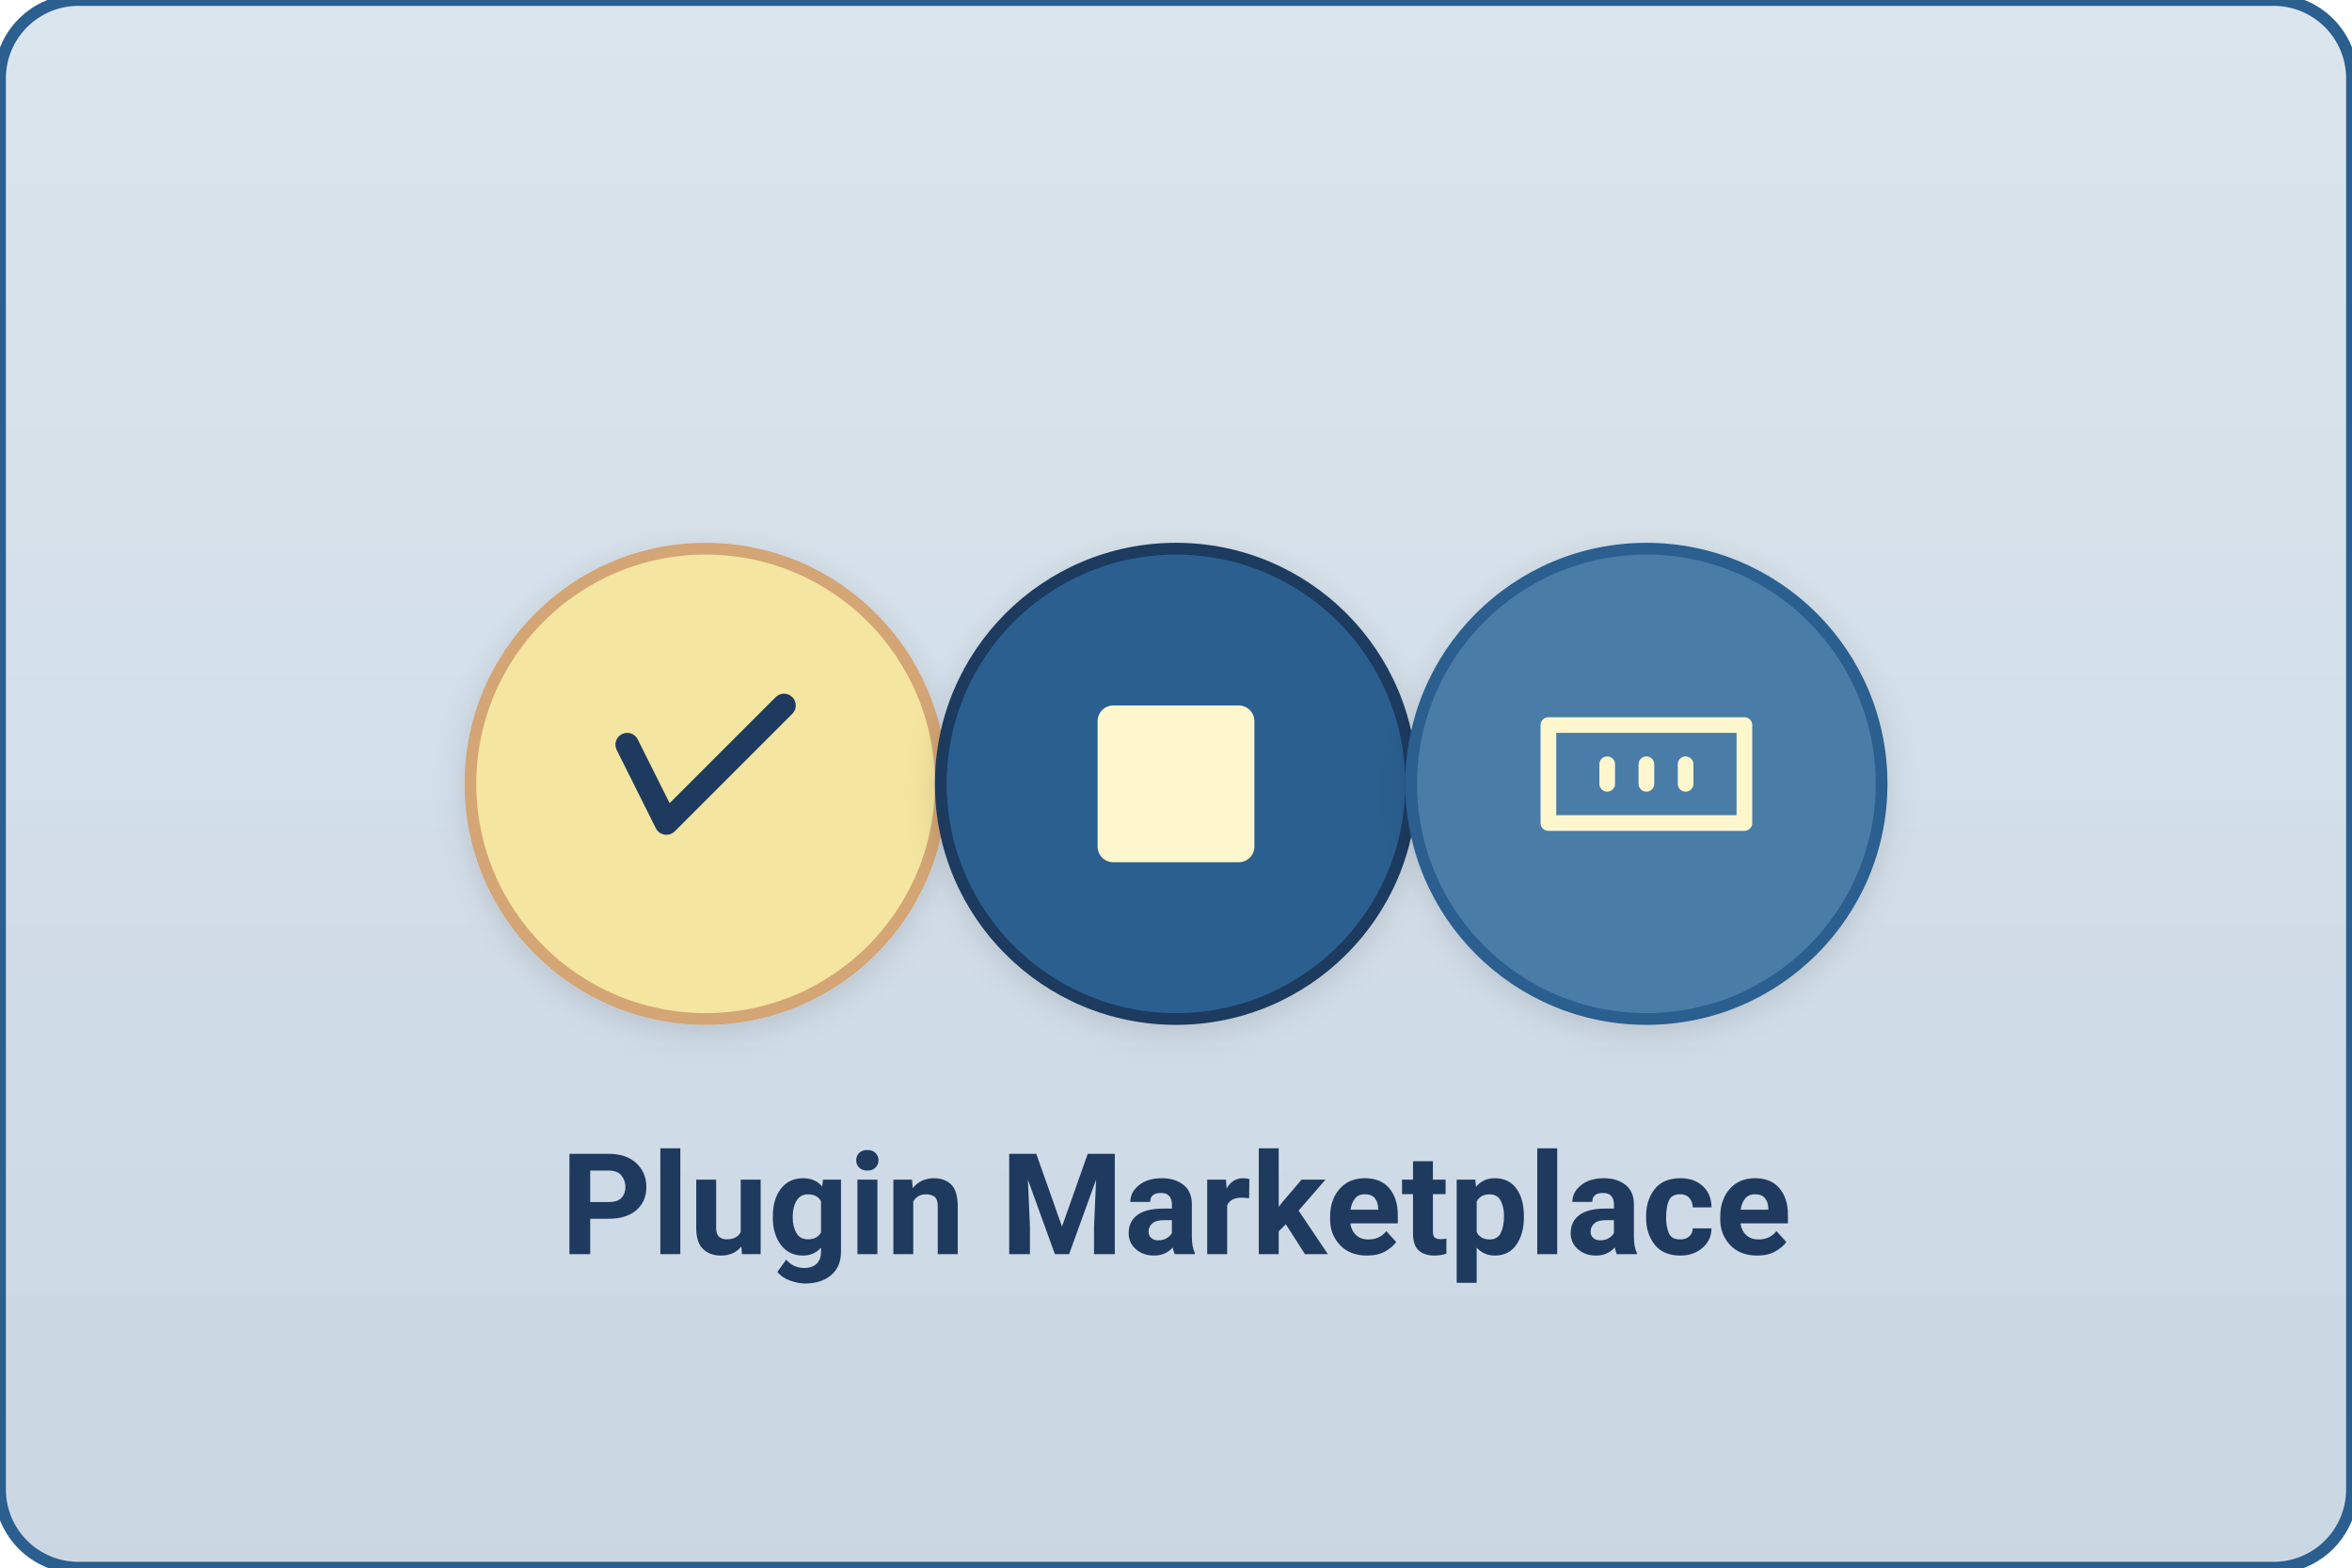
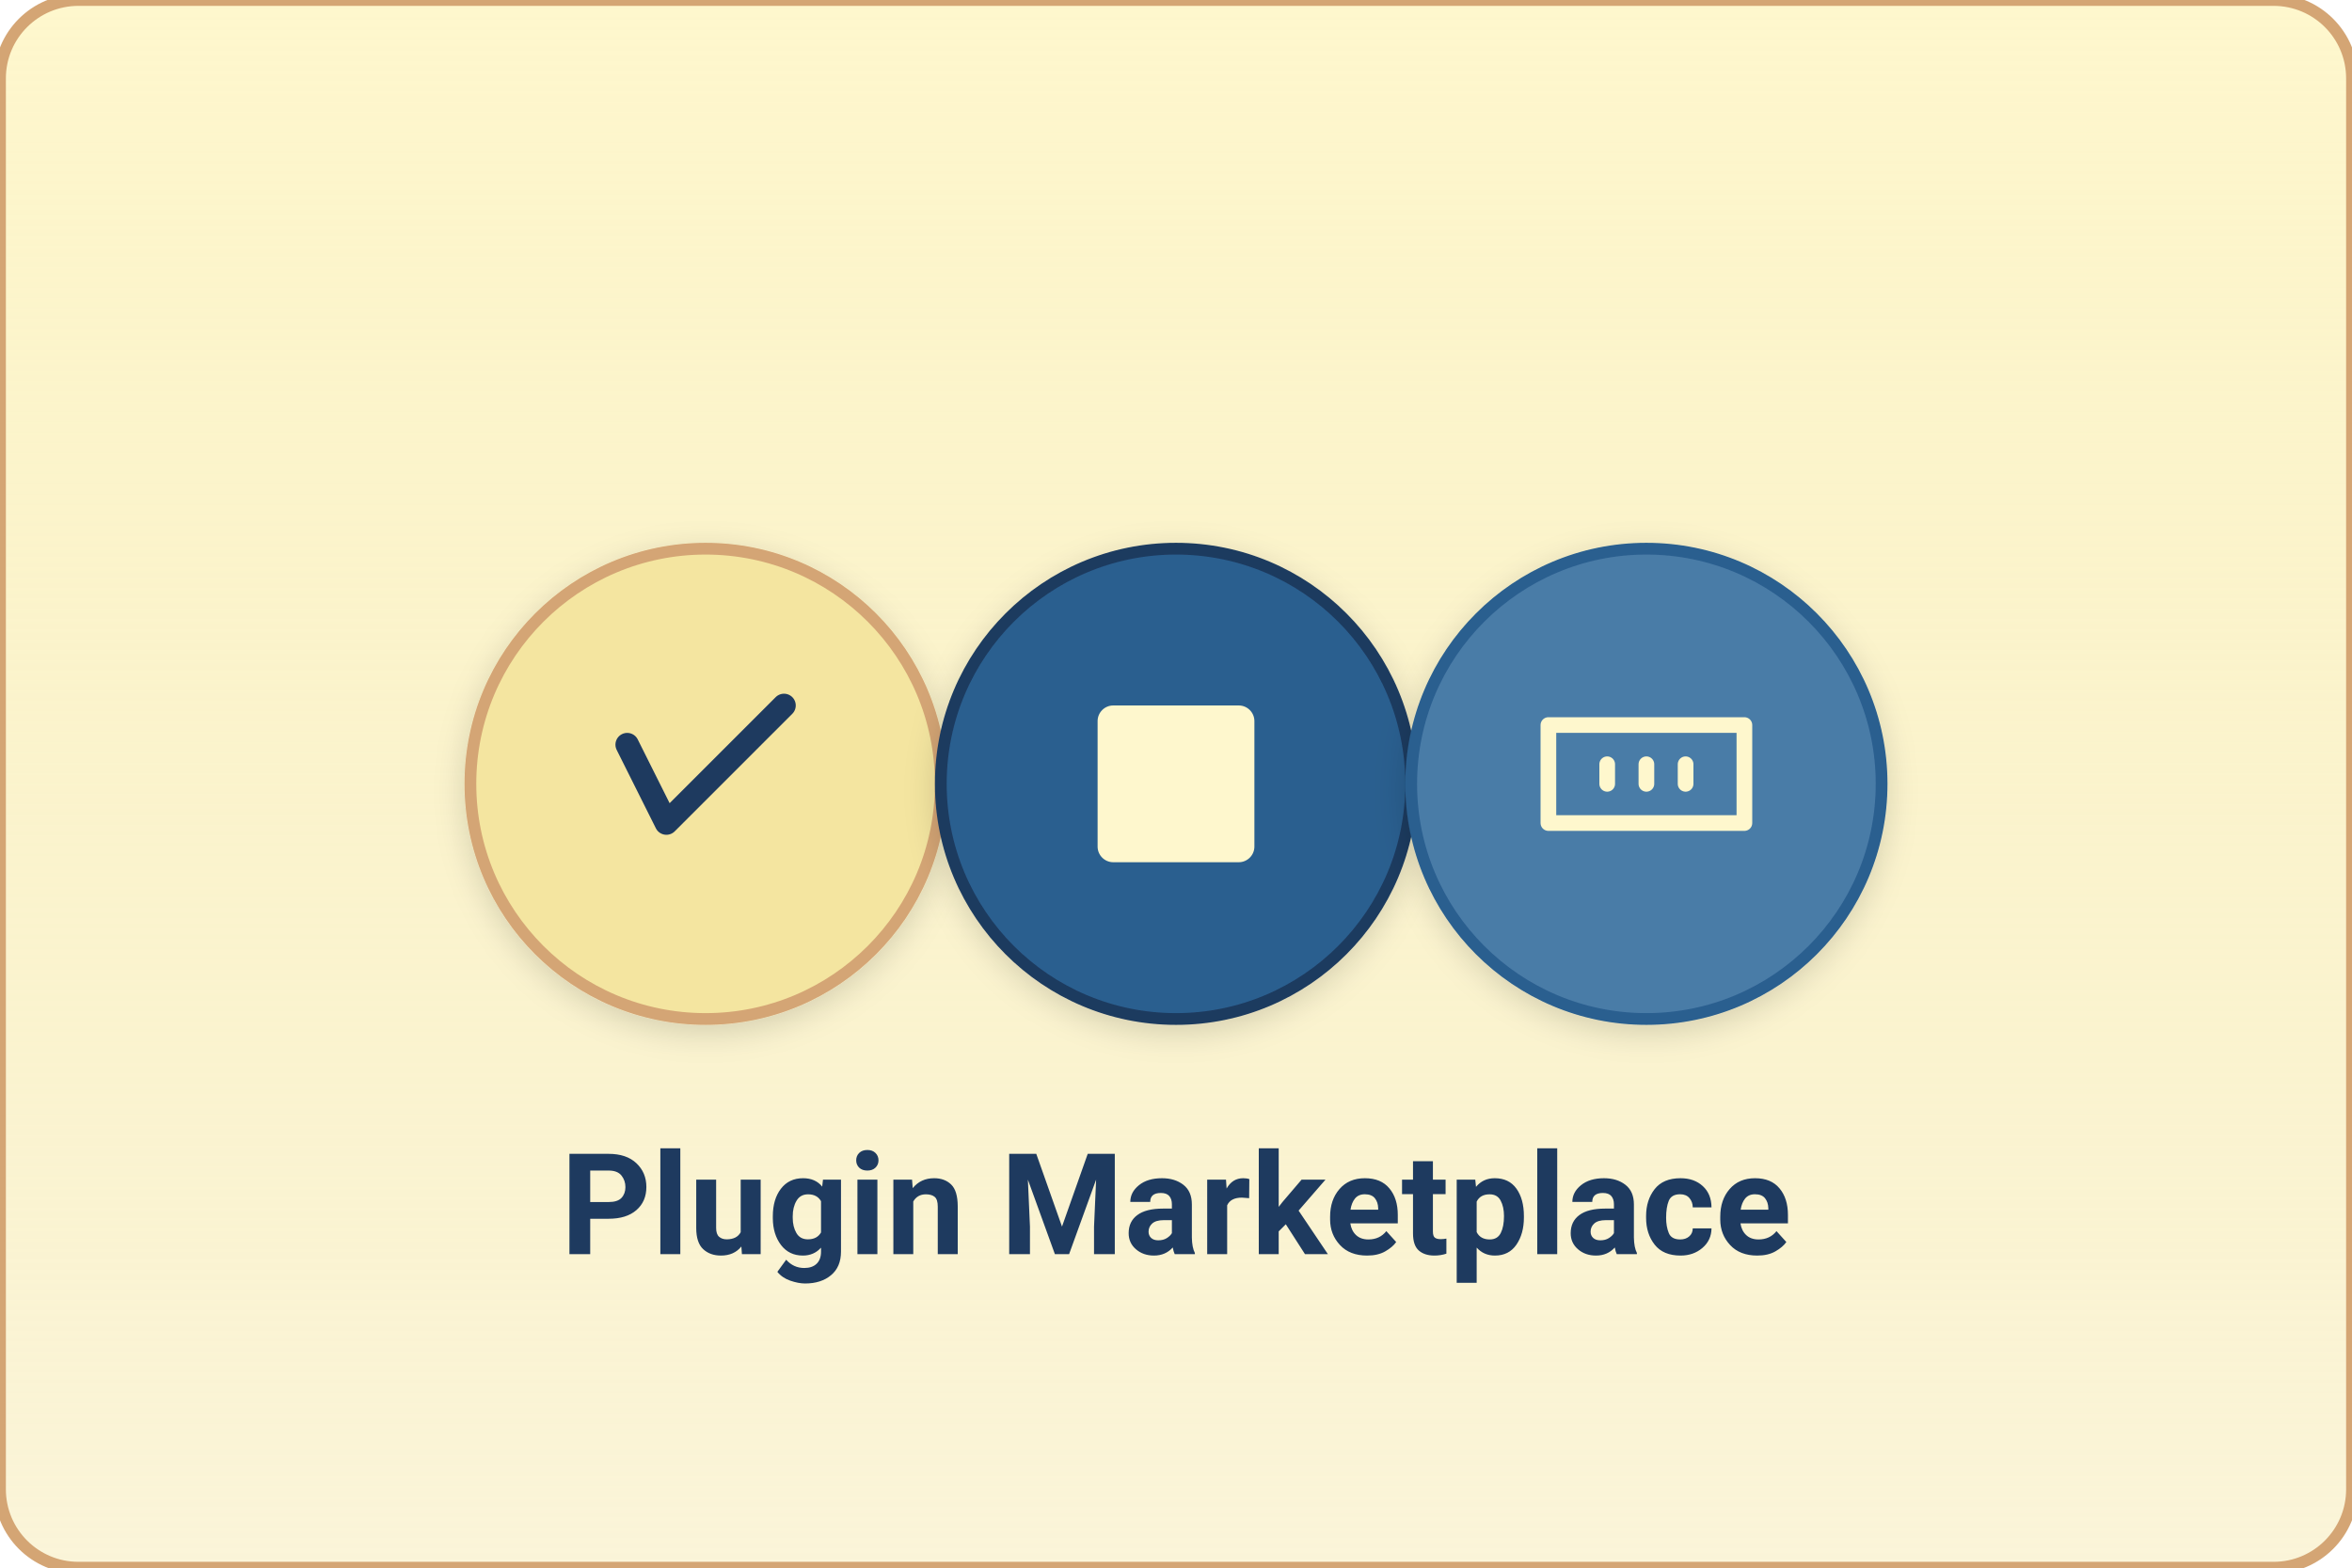
<svg xmlns="http://www.w3.org/2000/svg" viewBox="0 0 600 400" width="600" height="400">
  <defs>
    <linearGradient id="bg-gradient" x1="0%" y1="0%" x2="0%" y2="100%">
-       <stop offset="0%" style="stop-color:#4a7ba7;stop-opacity:0.2" />
-       <stop offset="100%" style="stop-color:#2a5f8f;stop-opacity:0.25" />
+       <stop offset="0%" style="stop-color:#fef7cd;stop-opacity:1" />
+       <stop offset="100%" style="stop-color:#f4e5a0;stop-opacity:0.4" />
    </linearGradient>
    <filter id="shadow-sm">
-       <feDropShadow dx="0" dy="2" stdDeviation="4" flood-opacity="0.12" />
+       <feDropShadow dx="0" dy="2" stdDeviation="4" flood-opacity="0.15" />
    </filter>
    <radialGradient id="star-glow" cx="50%" cy="50%" r="50%">
-       <stop offset="0%" style="stop-color:#fef7cd;stop-opacity:0.6" />
+       <stop offset="0%" style="stop-color:#fef7cd;stop-opacity:0.8" />
      <stop offset="100%" style="stop-color:#f4e5a0;stop-opacity:0" />
    </radialGradient>
  </defs>
  <g id="bg">
-     <rect x="0" y="0" width="600" height="400" rx="20" fill="url(#bg-gradient)" stroke="#2a5f8f" stroke-width="3" />
+     <rect x="0" y="0" width="600" height="400" rx="20" fill="url(#bg-gradient)" stroke="#d4a574" stroke-width="3" />
  </g>
  <g id="main">
    <line x1="240" y1="200" x2="360" y2="200" stroke="#4a7ba7" stroke-width="2" opacity="0.4" />
    <circle cx="180" cy="200" r="45" fill="url(#star-glow)" />
    <circle cx="180" cy="200" r="60" fill="#f4e5a0" stroke="#d4a574" stroke-width="3" filter="url(#shadow-sm)" />
    <path d="M 160 190 L 170 210 L 200 180" stroke="#1e3a5f" stroke-width="6" fill="none" stroke-linecap="round" stroke-linejoin="round" />
    <circle cx="300" cy="200" r="60" fill="#2a5f8f" stroke="#1e3a5f" stroke-width="3" filter="url(#shadow-sm)" />
    <rect x="280" y="180" width="40" height="40" rx="4" fill="#fef7cd" stroke="none" />
    <circle cx="420" cy="200" r="60" fill="#4a7ba7" stroke="#2a5f8f" stroke-width="3" filter="url(#shadow-sm)" />
    <path d="M 395 185 L 395 210 L 445 210 L 445 185 Z M 410 195 L 410 200 M 420 195 L 420 200 M 430 195 L 430 200" stroke="#fef7cd" stroke-width="4" fill="none" stroke-linecap="round" stroke-linejoin="round" />
  </g>
  <g id="labels">
    <text x="300" y="320" text-anchor="middle" font-size="36" font-weight="700" fill="#1e3a5f" font-family="ui-sans-serif, system-ui, -apple-system, 'Segoe UI', Roboto, sans-serif">
      Plugin Marketplace
    </text>
  </g>
</svg>
